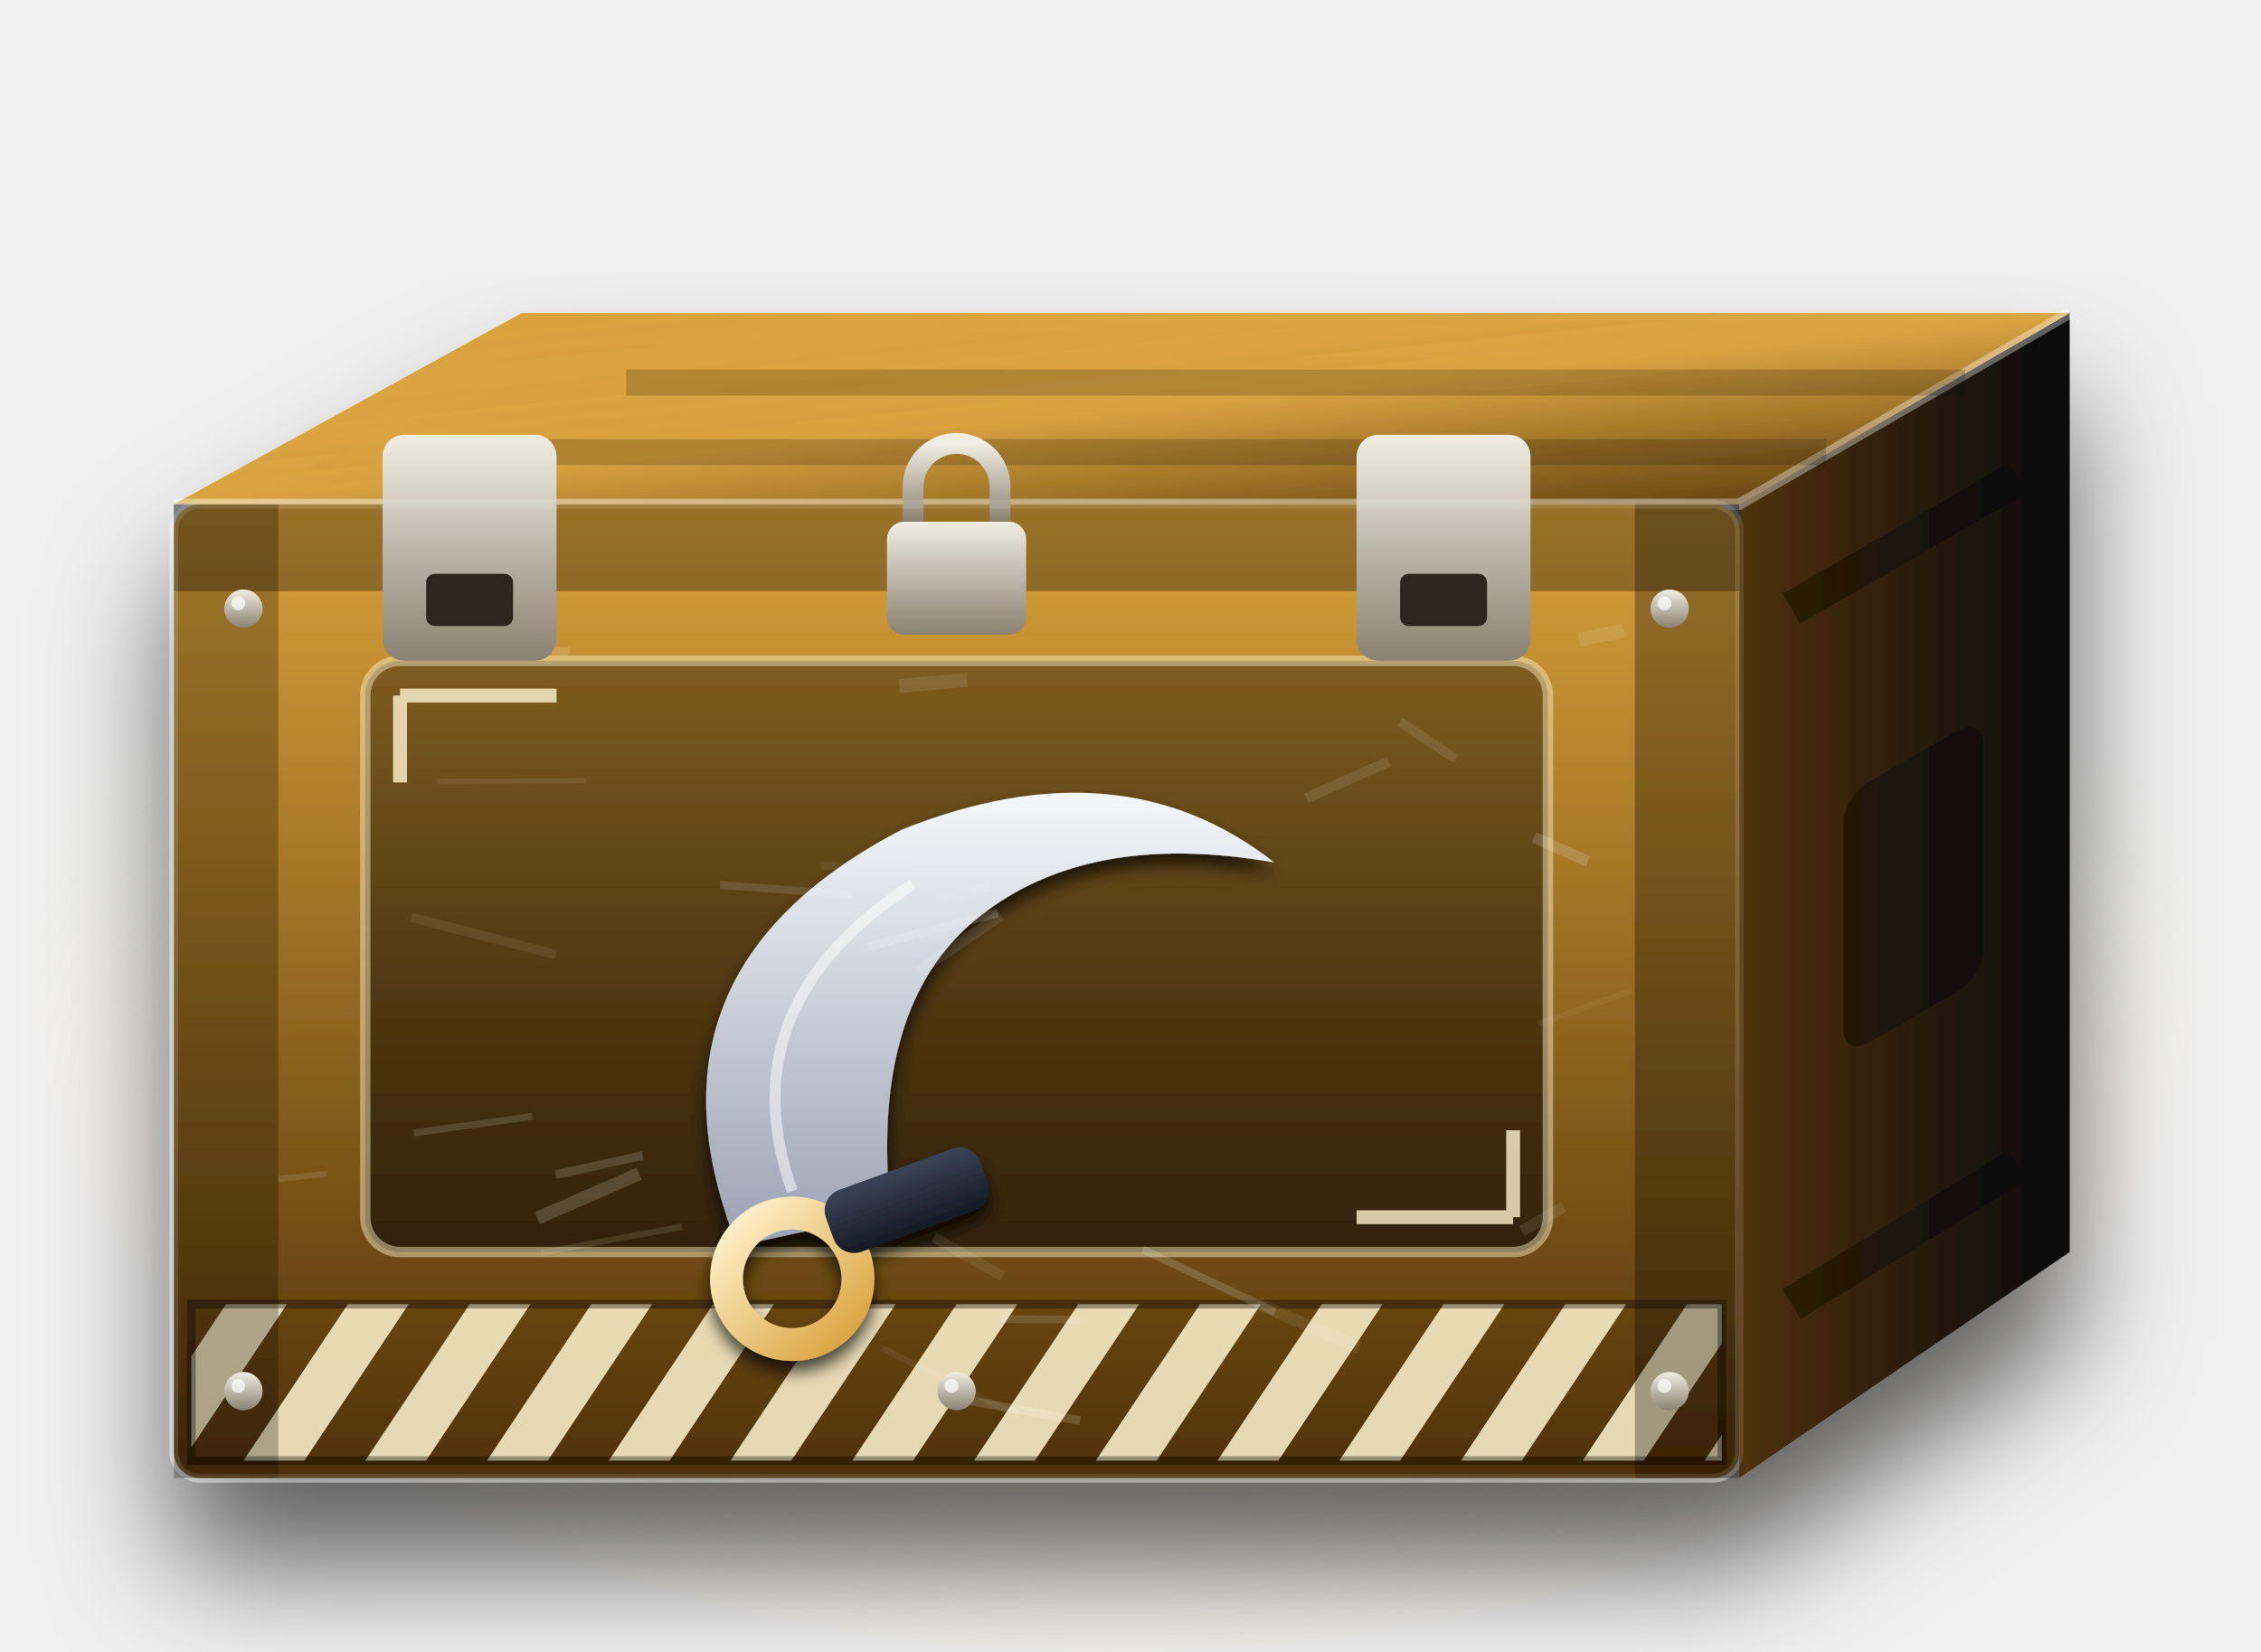
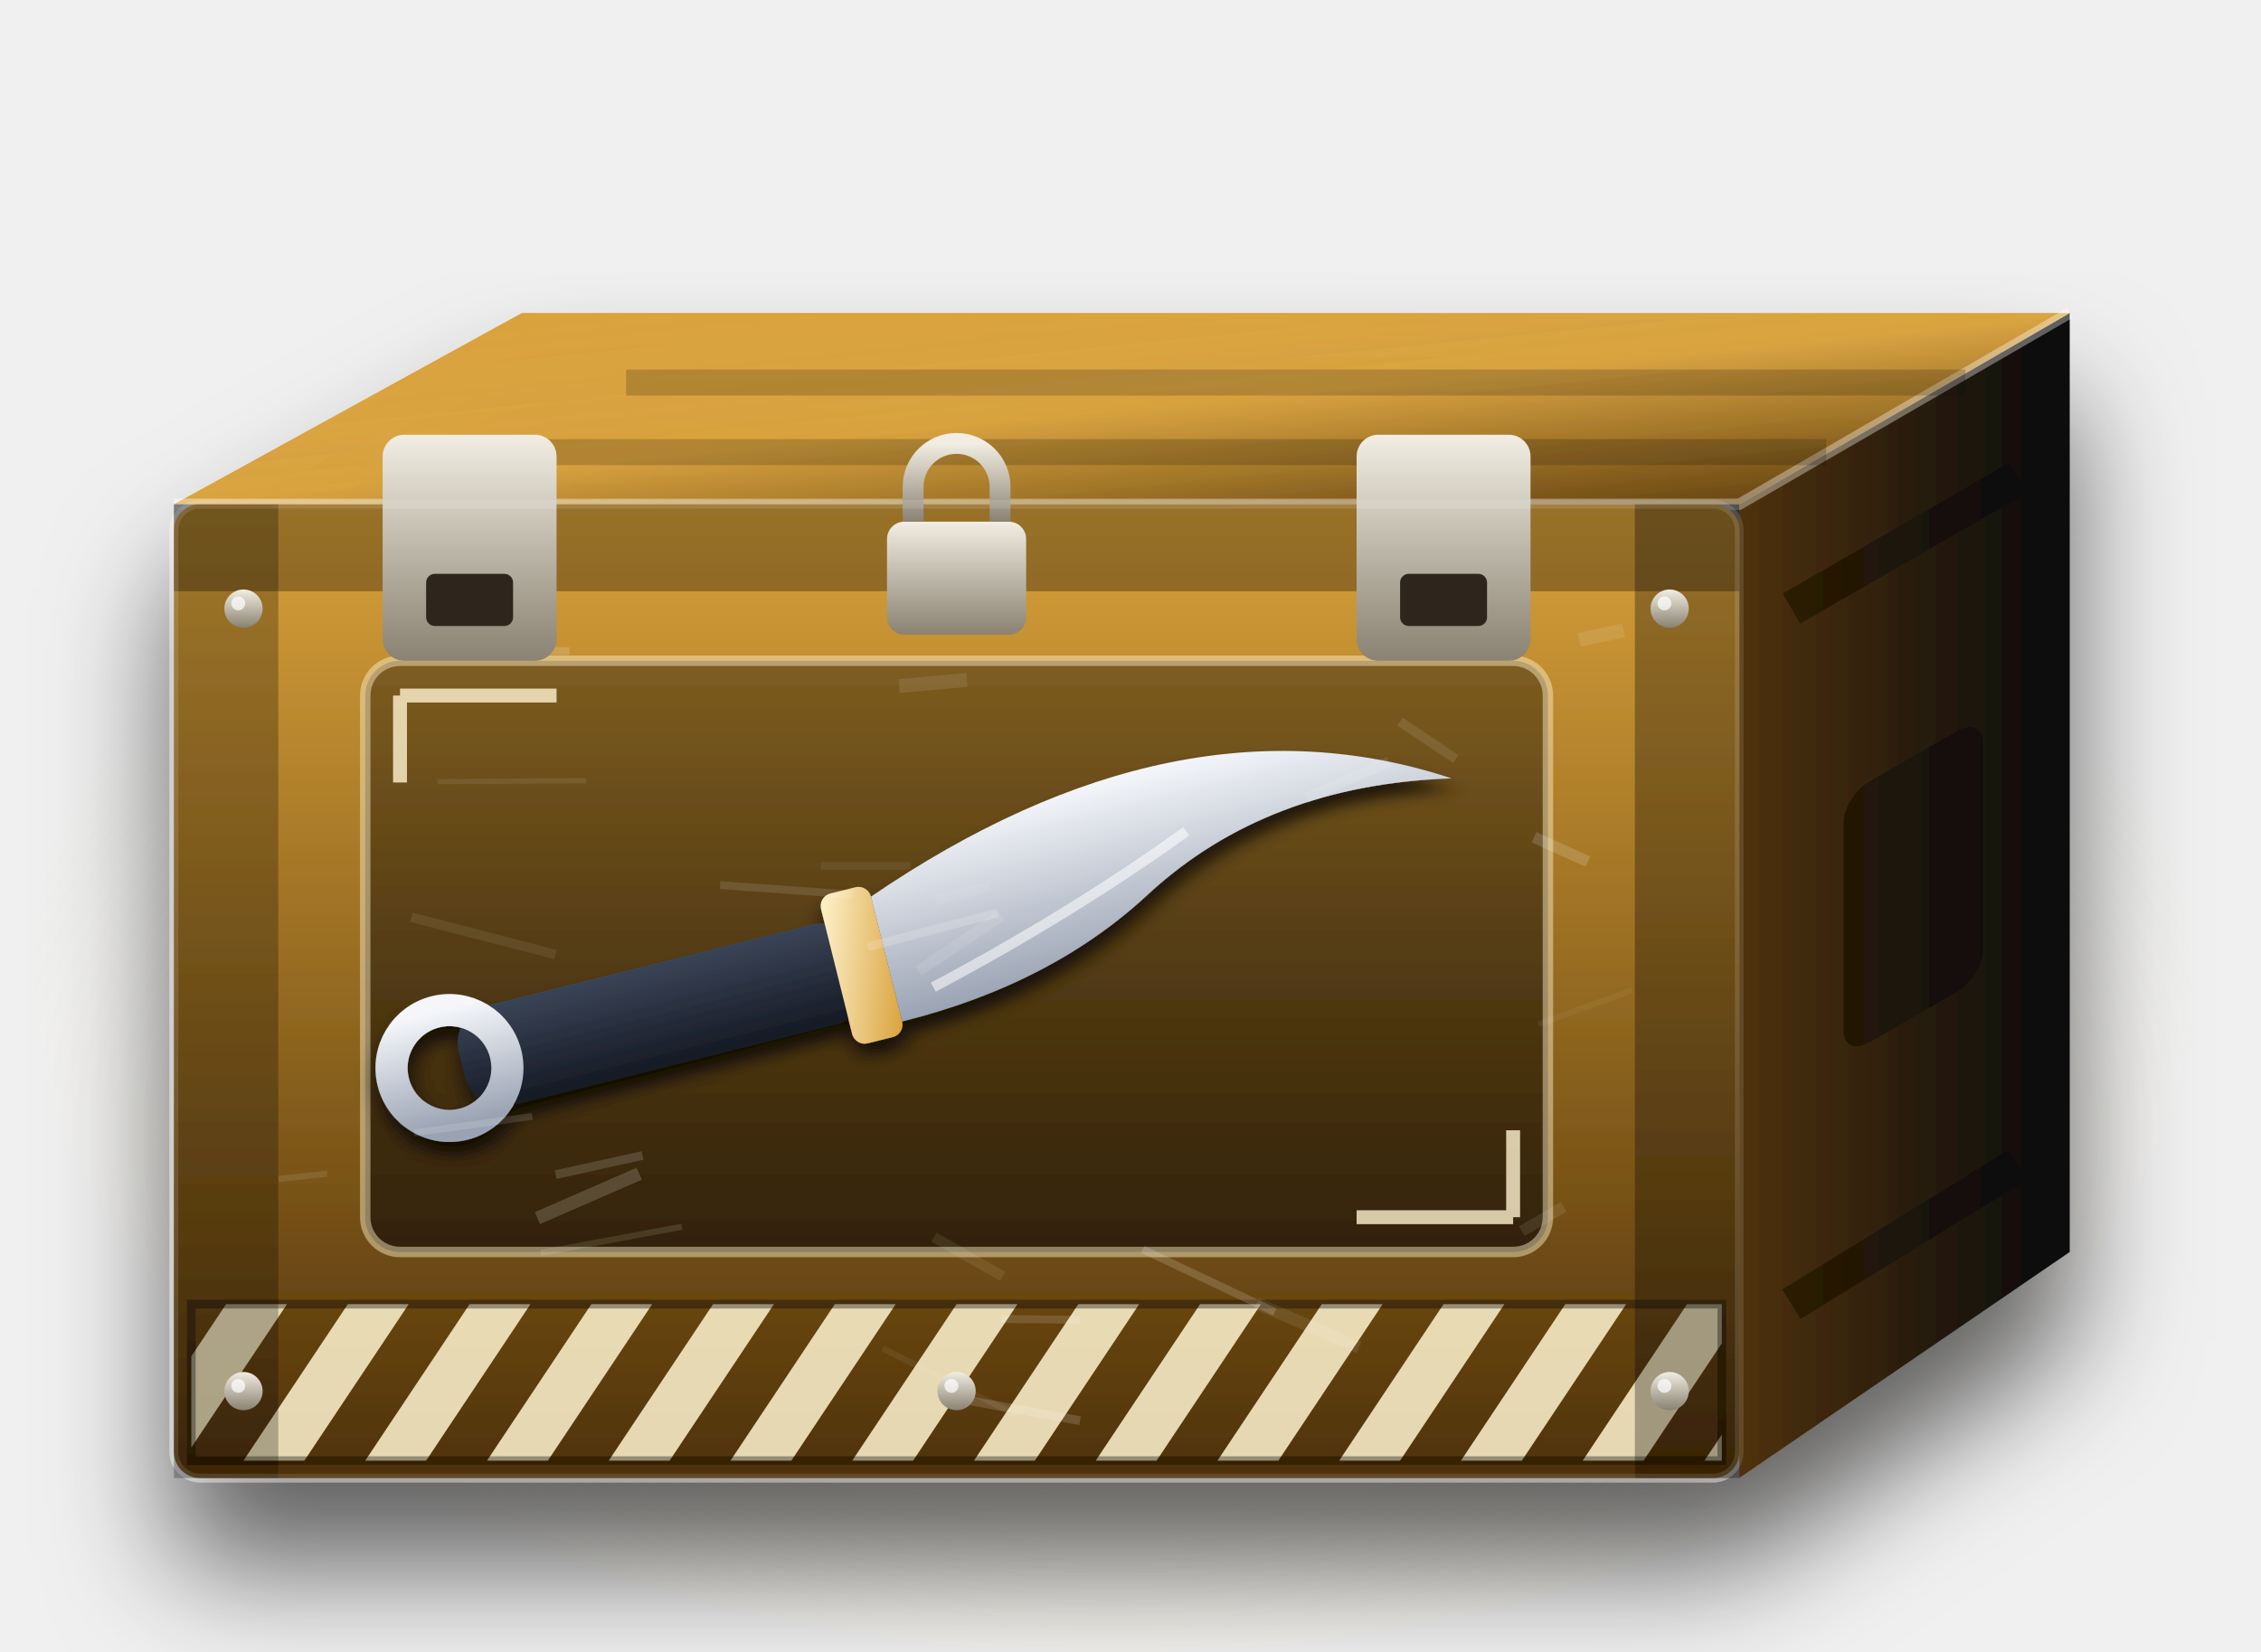
<svg xmlns="http://www.w3.org/2000/svg" viewBox="0 0 260 190" fill="none">
  <defs>
    <linearGradient id="premiumf" x1="0" y1="0" x2="0" y2="1">
      <stop offset="0" stop-color="#d9a13a" />
      <stop offset="1" stop-color="#4f3208" />
    </linearGradient>
    <linearGradient id="premiumt" x1="0" y1="0" x2="1" y2="1">
      <stop offset="0" stop-color="#d9a13a" />
      <stop offset=".5" stop-color="#d9a13a" stop-opacity=".95" />
      <stop offset="1" stop-color="#4f3208" />
    </linearGradient>
    <linearGradient id="premiums" x1="0" y1="0" x2="1" y2="0">
      <stop offset="0" stop-color="#4f3208" />
      <stop offset="1" stop-color="#07090c" />
    </linearGradient>
    <linearGradient id="premiumm" x1="0" y1="0" x2="0" y2="1">
      <stop offset="0" stop-color="#f1ede2" />
      <stop offset="1" stop-color="#8a8272" />
    </linearGradient>
    <linearGradient id="premiump" x1="0" y1="0" x2="0" y2="1">
      <stop offset="0" stop-color="#000" stop-opacity=".35" />
      <stop offset="1" stop-color="#000" stop-opacity=".55" />
    </linearGradient>
    <radialGradient id="premiumg" cx=".5" cy=".62" r=".55">
      <stop offset="0" stop-color="#fff4d0" stop-opacity=".35" />
      <stop offset="1" stop-color="#fff4d0" stop-opacity="0" />
    </radialGradient>
    <linearGradient id="m" x1="0" y1="0" x2="0" y2="1">
      <stop offset="0" stop-color="#f4f6fa" />
      <stop offset="1" stop-color="#9aa3b3" />
    </linearGradient>
    <linearGradient id="d" x1="0" y1="0" x2="0" y2="1">
      <stop offset="0" stop-color="#3a4457" />
      <stop offset="1" stop-color="#151a24" />
    </linearGradient>
    <linearGradient id="acc" x1="0" y1="0" x2="1" y2="1">
      <stop offset="0" stop-color="#fff4d0" />
      <stop offset="1" stop-color="#d9a13a" />
    </linearGradient>
    <filter id="premiumsh" x="-10%" y="-10%" width="120%" height="140%">
      <feDropShadow dx="0" dy="10" stdDeviation="7" flood-color="#000" flood-opacity=".6" />
    </filter>
    <filter id="premiumws" x="-20%" y="-20%" width="140%" height="160%">
      <feDropShadow dx="0" dy="2" stdDeviation="1.5" flood-color="#000" flood-opacity=".7" />
    </filter>
  </defs>
  <ellipse cx="128" cy="112" rx="124" ry="78" fill="url(#premiumg)" />
  <g filter="url(#premiumsh)">
    <path d="M200 58 L238 36 V144 L200 170 Z" fill="url(#premiums)" />
    <path d="M206 70 L232 55 M206 150 L232 134" stroke="#000" stroke-opacity=".35" stroke-width="4" />
    <rect x="212" y="90" width="16" height="30" rx="3" transform="skewY(-30) translate(0 124)" fill="#000" fill-opacity=".35" />
    <path d="M20 58 L200 58 L238 36 L60 36 Z" fill="url(#premiumt)" />
    <path d="M20 58 L200 58 L238 36" stroke="#fff" stroke-opacity=".35" stroke-width="1.3" />
    <path d="M58 52 L210 52 M72 44 L226 44" stroke="#000" stroke-opacity=".18" stroke-width="3" />
    <rect x="20" y="58" width="180" height="112" rx="3" fill="url(#premiumf)" />
    <rect x="20" y="58" width="180" height="10" fill="#000" fill-opacity=".3" />
    <clipPath id="premiumhz">
      <rect x="22" y="150" width="176" height="18" />
    </clipPath>
    <g clip-path="url(#premiumhz)">
      <path d="M14 168 l12 -18 h7 l-12 18 z" fill="#fff4d0" fill-opacity=".85" />
      <path d="M28 168 l12 -18 h7 l-12 18 z" fill="#fff4d0" fill-opacity=".85" />
      <path d="M42 168 l12 -18 h7 l-12 18 z" fill="#fff4d0" fill-opacity=".85" />
      <path d="M56 168 l12 -18 h7 l-12 18 z" fill="#fff4d0" fill-opacity=".85" />
      <path d="M70 168 l12 -18 h7 l-12 18 z" fill="#fff4d0" fill-opacity=".85" />
      <path d="M84 168 l12 -18 h7 l-12 18 z" fill="#fff4d0" fill-opacity=".85" />
      <path d="M98 168 l12 -18 h7 l-12 18 z" fill="#fff4d0" fill-opacity=".85" />
      <path d="M112 168 l12 -18 h7 l-12 18 z" fill="#fff4d0" fill-opacity=".85" />
      <path d="M126 168 l12 -18 h7 l-12 18 z" fill="#fff4d0" fill-opacity=".85" />
      <path d="M140 168 l12 -18 h7 l-12 18 z" fill="#fff4d0" fill-opacity=".85" />
      <path d="M154 168 l12 -18 h7 l-12 18 z" fill="#fff4d0" fill-opacity=".85" />
      <path d="M168 168 l12 -18 h7 l-12 18 z" fill="#fff4d0" fill-opacity=".85" />
      <path d="M182 168 l12 -18 h7 l-12 18 z" fill="#fff4d0" fill-opacity=".85" />
      <path d="M196 168 l12 -18 h7 l-12 18 z" fill="#fff4d0" fill-opacity=".85" />
      <path d="M210 168 l12 -18 h7 l-12 18 z" fill="#fff4d0" fill-opacity=".85" />
      <path d="M224 168 l12 -18 h7 l-12 18 z" fill="#fff4d0" fill-opacity=".85" />
    </g>
    <rect x="22" y="150" width="176" height="18" fill="none" stroke="#000" stroke-opacity=".35" />
    <rect x="20" y="58" width="12" height="112" fill="#000" fill-opacity=".25" />
    <rect x="188" y="58" width="12" height="112" fill="#000" fill-opacity=".3" />
    <rect x="42" y="76" width="136" height="68" rx="4" fill="url(#premiump)" stroke="#fff4d0" stroke-opacity=".45" stroke-width="1.2" />
    <path d="M46 80 h18 M46 80 v10 M174 140 h-18 M174 140 v-10" stroke="#fff4d0" stroke-opacity=".8" stroke-width="1.6" />
-     <g transform="translate(47 74) scale(.63)" filter="url(#premiumws)">
-       <path d="M60 110 Q40 60 90 34 Q130 18 158 40 Q124 34 104 50 Q84 66 88 104 Z" fill="url(#m)" />
-       <path d="M70 100 Q58 66 92 44" stroke="#fff" stroke-opacity=".5" stroke-width="2" />
-       <circle cx="70" cy="116" r="12" stroke="url(#acc)" stroke-width="6" />
-       <rect x="76" y="96" width="30" height="12" rx="4" transform="rotate(-20 90 102)" fill="url(#d)" />
+     <g transform="translate(38 56) scale(.74) rotate(-14 100 70)" filter="url(#premiumws)">
+       <rect x="18" y="62" width="64" height="16" rx="6" fill="url(#d)" />
+       <circle cx="16" cy="70" r="9" stroke="url(#m)" stroke-width="5" fill="none" />
+       <rect x="78" y="58" width="8" height="24" rx="2" fill="url(#acc)" />
+       <path d="M86 60 Q140 40 178 64 Q150 58 128 70 Q110 80 86 80 Z" fill="url(#m)" />
+       <path d="M92 76 Q116 70 136 62" stroke="#fff" stroke-opacity=".55" stroke-width="1.6" fill="none" />
    </g>
    <path d="M82.8 101.8 l15.3 1.1" stroke="#fff" stroke-opacity="0.11" stroke-width="0.9" />
    <path d="M150.2 91.8 l9.5 -4.2" stroke="#fff" stroke-opacity="0.10" stroke-width="1.2" />
    <path d="M161.0 83.0 l6.4 4.3" stroke="#fff" stroke-opacity="0.10" stroke-width="1.1" />
    <path d="M32.0 135.6 l5.6 -0.6" stroke="#fff" stroke-opacity="0.10" stroke-width="0.7" />
    <path d="M94.4 99.6 l10.3 -0.0" stroke="#fff" stroke-opacity="0.06" stroke-width="0.9" />
    <path d="M101.5 155.1 l15.5 7.7" stroke="#fff" stroke-opacity="0.06" stroke-width="0.7" />
    <path d="M50.3 89.9 l17.1 -0.1" stroke="#fff" stroke-opacity="0.08" stroke-width="0.6" />
    <path d="M63.9 135.1 l10.0 -2.2" stroke="#fff" stroke-opacity="0.15" stroke-width="1.0" />
    <path d="M181.6 73.6 l5.1 -1.1" stroke="#fff" stroke-opacity="0.10" stroke-width="1.6" />
    <path d="M107.4 142.3 l7.9 4.5" stroke="#fff" stroke-opacity="0.08" stroke-width="1.2" />
    <path d="M176.9 117.8 l10.8 -3.9" stroke="#fff" stroke-opacity="0.05" stroke-width="0.7" />
    <path d="M59.8 74.9 l5.7 -0.0" stroke="#fff" stroke-opacity="0.15" stroke-width="0.9" />
    <path d="M109.8 160.8 l14.4 2.6" stroke="#fff" stroke-opacity="0.15" stroke-width="1.0" />
    <path d="M105.6 111.7 l9.5 -6.4" stroke="#fff" stroke-opacity="0.10" stroke-width="1.3" />
    <path d="M103.4 78.9 l7.8 -0.7" stroke="#fff" stroke-opacity="0.09" stroke-width="1.6" />
    <path d="M62.2 144.1 l16.2 -3.0" stroke="#fff" stroke-opacity="0.11" stroke-width="0.7" />
    <path d="M144.5 149.9 l11.8 5.1" stroke="#fff" stroke-opacity="0.08" stroke-width="1.4" />
    <path d="M175.0 141.6 l4.8 -2.8" stroke="#fff" stroke-opacity="0.09" stroke-width="1.3" />
    <path d="M47.6 130.3 l13.6 -1.9" stroke="#fff" stroke-opacity="0.13" stroke-width="0.8" />
    <path d="M176.4 96.3 l6.2 2.8" stroke="#fff" stroke-opacity="0.15" stroke-width="1.3" />
    <path d="M61.8 140.1 l11.7 -5.1" stroke="#fff" stroke-opacity="0.17" stroke-width="1.5" />
    <path d="M107.6 103.5 l6.2 -1.5" stroke="#fff" stroke-opacity="0.07" stroke-width="1.2" />
    <path d="M131.4 143.7 l15.2 7.2" stroke="#fff" stroke-opacity="0.16" stroke-width="0.9" />
    <path d="M47.3 105.5 l16.6 4.3" stroke="#fff" stroke-opacity="0.08" stroke-width="1.1" />
    <path d="M115.1 151.7 l9.1 0.1" stroke="#fff" stroke-opacity="0.13" stroke-width="0.9" />
    <path d="M99.8 108.9 l14.9 -3.9" stroke="#fff" stroke-opacity="0.16" stroke-width="1.0" />
    <circle cx="28" cy="70" r="2.2" fill="url(#premiumm)" />
    <circle cx="27.4" cy="69.4" r="0.8" fill="#fff" fill-opacity=".7" />
    <circle cx="192" cy="70" r="2.2" fill="url(#premiumm)" />
    <circle cx="191.4" cy="69.4" r="0.8" fill="#fff" fill-opacity=".7" />
    <circle cx="28" cy="160" r="2.2" fill="url(#premiumm)" />
    <circle cx="27.4" cy="159.4" r="0.8" fill="#fff" fill-opacity=".7" />
    <circle cx="192" cy="160" r="2.2" fill="url(#premiumm)" />
    <circle cx="191.4" cy="159.4" r="0.8" fill="#fff" fill-opacity=".7" />
    <circle cx="110" cy="70" r="2.2" fill="url(#premiumm)" />
    <circle cx="109.4" cy="69.4" r="0.8" fill="#fff" fill-opacity=".7" />
    <circle cx="110" cy="160" r="2.2" fill="url(#premiumm)" />
    <circle cx="109.4" cy="159.4" r="0.8" fill="#fff" fill-opacity=".7" />
    <rect x="44" y="50" width="20" height="26" rx="2.5" fill="url(#premiumm)" />
    <rect x="49" y="66" width="10" height="6" rx="1" fill="#2e281c" />
    <rect x="156" y="50" width="20" height="26" rx="2.5" fill="url(#premiumm)" />
    <rect x="161" y="66" width="10" height="6" rx="1" fill="#2e281c" />
    <rect x="102" y="60" width="16" height="13" rx="2" fill="url(#premiumm)" />
    <path d="M105 60 v-4 a5 5 0 0 1 10 0 v4" stroke="url(#premiumm)" stroke-width="2.4" fill="none" />
    <text x="110" y="184" opacity="0" text-anchor="middle" font-family="Arial Black, Arial, sans-serif" font-weight="900" font-size="9" letter-spacing="3" fill="#000" fill-opacity=".45">GRADERUP</text>
    <rect x="20" y="58" width="180" height="112" rx="3" stroke="#fff" stroke-opacity=".12" />
  </g>
</svg>
